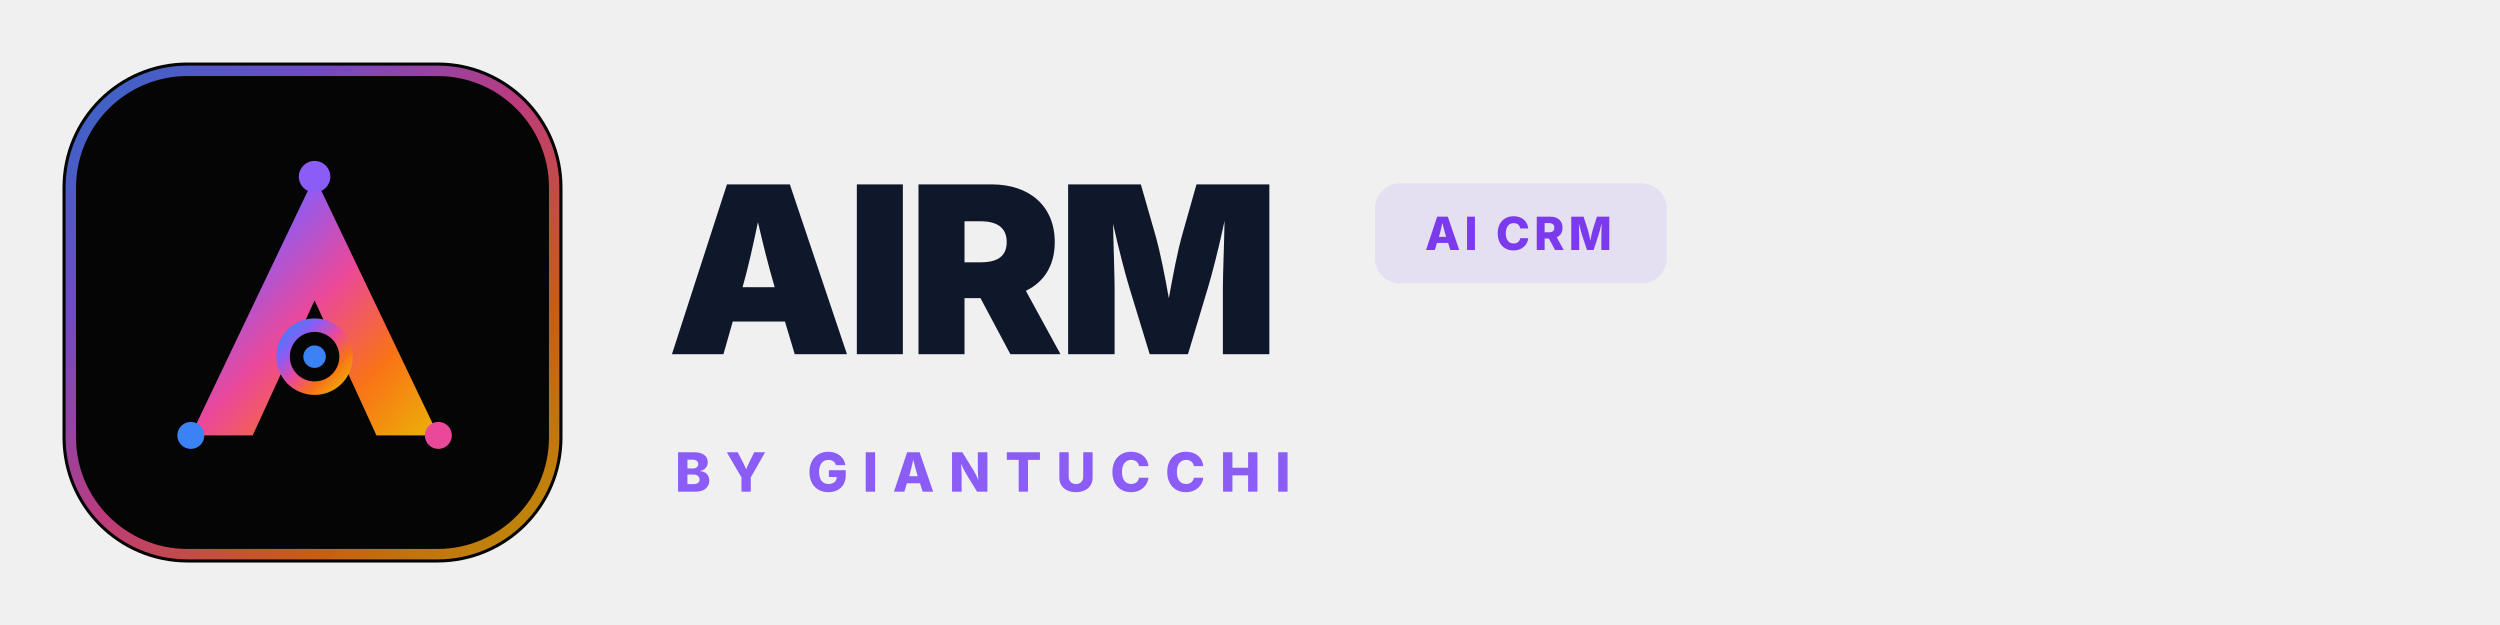
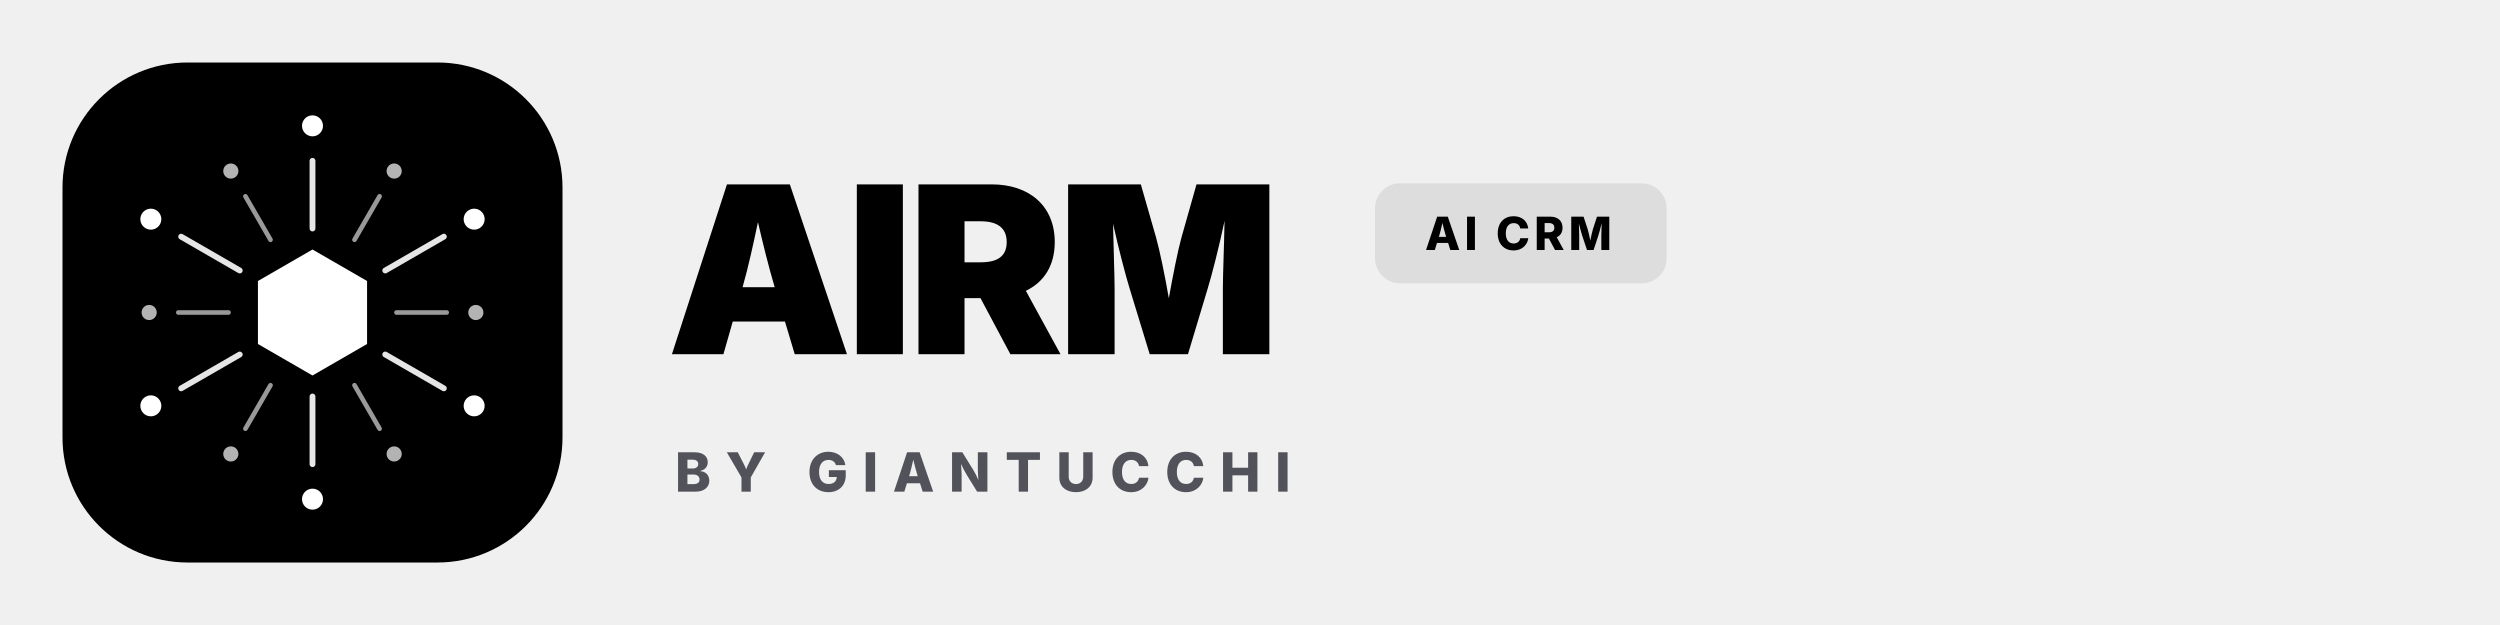
<svg xmlns="http://www.w3.org/2000/svg" width="600" height="150" viewBox="0 0 600 150" fill="none">
-   <defs>
-     <linearGradient id="giantucchi-brand-grad" x1="0%" y1="0%" x2="100%" y2="100%">
-       <stop offset="0%" stop-color="#3b82f6" />
-       <stop offset="25%" stop-color="#8b5cf6" />
-       <stop offset="50%" stop-color="#ec4899" />
-       <stop offset="75%" stop-color="#f97316" />
-       <stop offset="100%" stop-color="#eab308" />
-     </linearGradient>
-   </defs>
  <g transform="translate(15, 15)">
-     <rect width="120" height="120" rx="30" fill="#050505" />
-     <rect width="116" height="116" x="2" y="2" rx="28" stroke="url(#giantucchi-brand-grad)" stroke-width="2.5" stroke-opacity="0.8" />
-     <g transform="translate(20, 22) scale(0.27)">
-       <path d="M150 20 L260 250 H205 L150 130 L95 250 H40 L150 20 Z" fill="url(#giantucchi-brand-grad)" />
-       <circle cx="150" cy="180" r="28" fill="#050505" stroke="url(#giantucchi-brand-grad)" stroke-width="12" />
-       <circle cx="150" cy="180" r="10" fill="#3b82f6" />
-       <circle cx="40" cy="250" r="12" fill="#3b82f6" />
-       <circle cx="260" cy="250" r="12" fill="#ec4899" />
-       <circle cx="150" cy="20" r="14" fill="#8b5cf6" />
+     <rect width="120" height="120" rx="30" fill="#000000" />
+     <g transform="translate(60, 60) scale(0.28)">
+       <polygon points="0,-54 46.77,-27 46.77,27 0,54 -46.77,27 -46.77,-27" fill="#FFFFFF" />
+       <g>
+         <line x1="0" y1="-72" x2="0" y2="-130" stroke="#FFFFFF" stroke-width="5" stroke-linecap="round" opacity="0.9" />
+         <circle cx="0" cy="-160" r="9" fill="#FFFFFF" />
+       </g>
+       <g transform="rotate(30)">
+         <line x1="0" y1="-72" x2="0" y2="-115" stroke="#FFFFFF" stroke-width="4" stroke-linecap="round" opacity="0.6" />
+         <circle cx="0" cy="-140" r="6.5" fill="#FFFFFF" opacity="0.7" />
+       </g>
+       <g transform="rotate(60)">
+         <line x1="0" y1="-72" x2="0" y2="-130" stroke="#FFFFFF" stroke-width="5" stroke-linecap="round" opacity="0.9" />
+         <circle cx="0" cy="-160" r="9" fill="#FFFFFF" />
+       </g>
+       <g transform="rotate(90)">
+         <line x1="0" y1="-72" x2="0" y2="-115" stroke="#FFFFFF" stroke-width="4" stroke-linecap="round" opacity="0.6" />
+         <circle cx="0" cy="-140" r="6.5" fill="#FFFFFF" opacity="0.7" />
+       </g>
+       <g transform="rotate(120)">
+         <line x1="0" y1="-72" x2="0" y2="-130" stroke="#FFFFFF" stroke-width="5" stroke-linecap="round" opacity="0.9" />
+         <circle cx="0" cy="-160" r="9" fill="#FFFFFF" />
+       </g>
+       <g transform="rotate(150)">
+         <line x1="0" y1="-72" x2="0" y2="-115" stroke="#FFFFFF" stroke-width="4" stroke-linecap="round" opacity="0.6" />
+         <circle cx="0" cy="-140" r="6.5" fill="#FFFFFF" opacity="0.7" />
+       </g>
+       <g transform="rotate(180)">
+         <line x1="0" y1="-72" x2="0" y2="-130" stroke="#FFFFFF" stroke-width="5" stroke-linecap="round" opacity="0.9" />
+         <circle cx="0" cy="-160" r="9" fill="#FFFFFF" />
+       </g>
+       <g transform="rotate(210)">
+         <line x1="0" y1="-72" x2="0" y2="-115" stroke="#FFFFFF" stroke-width="4" stroke-linecap="round" opacity="0.6" />
+         <circle cx="0" cy="-140" r="6.5" fill="#FFFFFF" opacity="0.7" />
+       </g>
+       <g transform="rotate(240)">
+         <line x1="0" y1="-72" x2="0" y2="-130" stroke="#FFFFFF" stroke-width="5" stroke-linecap="round" opacity="0.9" />
+         <circle cx="0" cy="-160" r="9" fill="#FFFFFF" />
+       </g>
+       <g transform="rotate(270)">
+         <line x1="0" y1="-72" x2="0" y2="-115" stroke="#FFFFFF" stroke-width="4" stroke-linecap="round" opacity="0.6" />
+         <circle cx="0" cy="-140" r="6.5" fill="#FFFFFF" opacity="0.7" />
+       </g>
+       <g transform="rotate(300)">
+         <line x1="0" y1="-72" x2="0" y2="-130" stroke="#FFFFFF" stroke-width="5" stroke-linecap="round" opacity="0.9" />
+         <circle cx="0" cy="-160" r="9" fill="#FFFFFF" />
+       </g>
+       <g transform="rotate(330)">
+         <line x1="0" y1="-72" x2="0" y2="-115" stroke="#FFFFFF" stroke-width="4" stroke-linecap="round" opacity="0.6" />
+         <circle cx="0" cy="-140" r="6.5" fill="#FFFFFF" opacity="0.7" />
+       </g>
    </g>
  </g>
-   <text x="160" y="85" font-family="'Inter', -apple-system, BlinkMacSystemFont, 'Segoe UI', Roboto, sans-serif" font-size="56" font-weight="900" letter-spacing="-1.5" fill="#0f172a">
+   <text x="160" y="85" font-family="'Inter', -apple-system, BlinkMacSystemFont, 'Segoe UI', Roboto, sans-serif" font-size="56" font-weight="900" letter-spacing="-1.5" fill="#000000">
    AIRM
  </text>
-   <text x="162" y="118" font-family="'Inter', -apple-system, BlinkMacSystemFont, 'Segoe UI', Roboto, sans-serif" font-size="13" font-weight="800" letter-spacing="3.5" fill="#8b5cf6">
+   <text x="162" y="118" font-family="'Inter', -apple-system, BlinkMacSystemFont, 'Segoe UI', Roboto, sans-serif" font-size="13" font-weight="800" letter-spacing="3.5" fill="#52525b">
    BY GIANTUCCHI
  </text>
-   <rect x="330" y="44" width="70" height="24" rx="6" fill="#8b5cf6" fill-opacity="0.12" />
-   <text x="342" y="60" font-family="'Inter', -apple-system, BlinkMacSystemFont, 'Segoe UI', Roboto, sans-serif" font-size="11" font-weight="800" letter-spacing="1" fill="#7c3aed">
+   <rect x="330" y="44" width="70" height="24" rx="6" fill="#000000" fill-opacity="0.08" />
+   <text x="342" y="60" font-family="'Inter', -apple-system, BlinkMacSystemFont, 'Segoe UI', Roboto, sans-serif" font-size="11" font-weight="800" letter-spacing="1" fill="#000000">
    AI CRM
  </text>
</svg>
